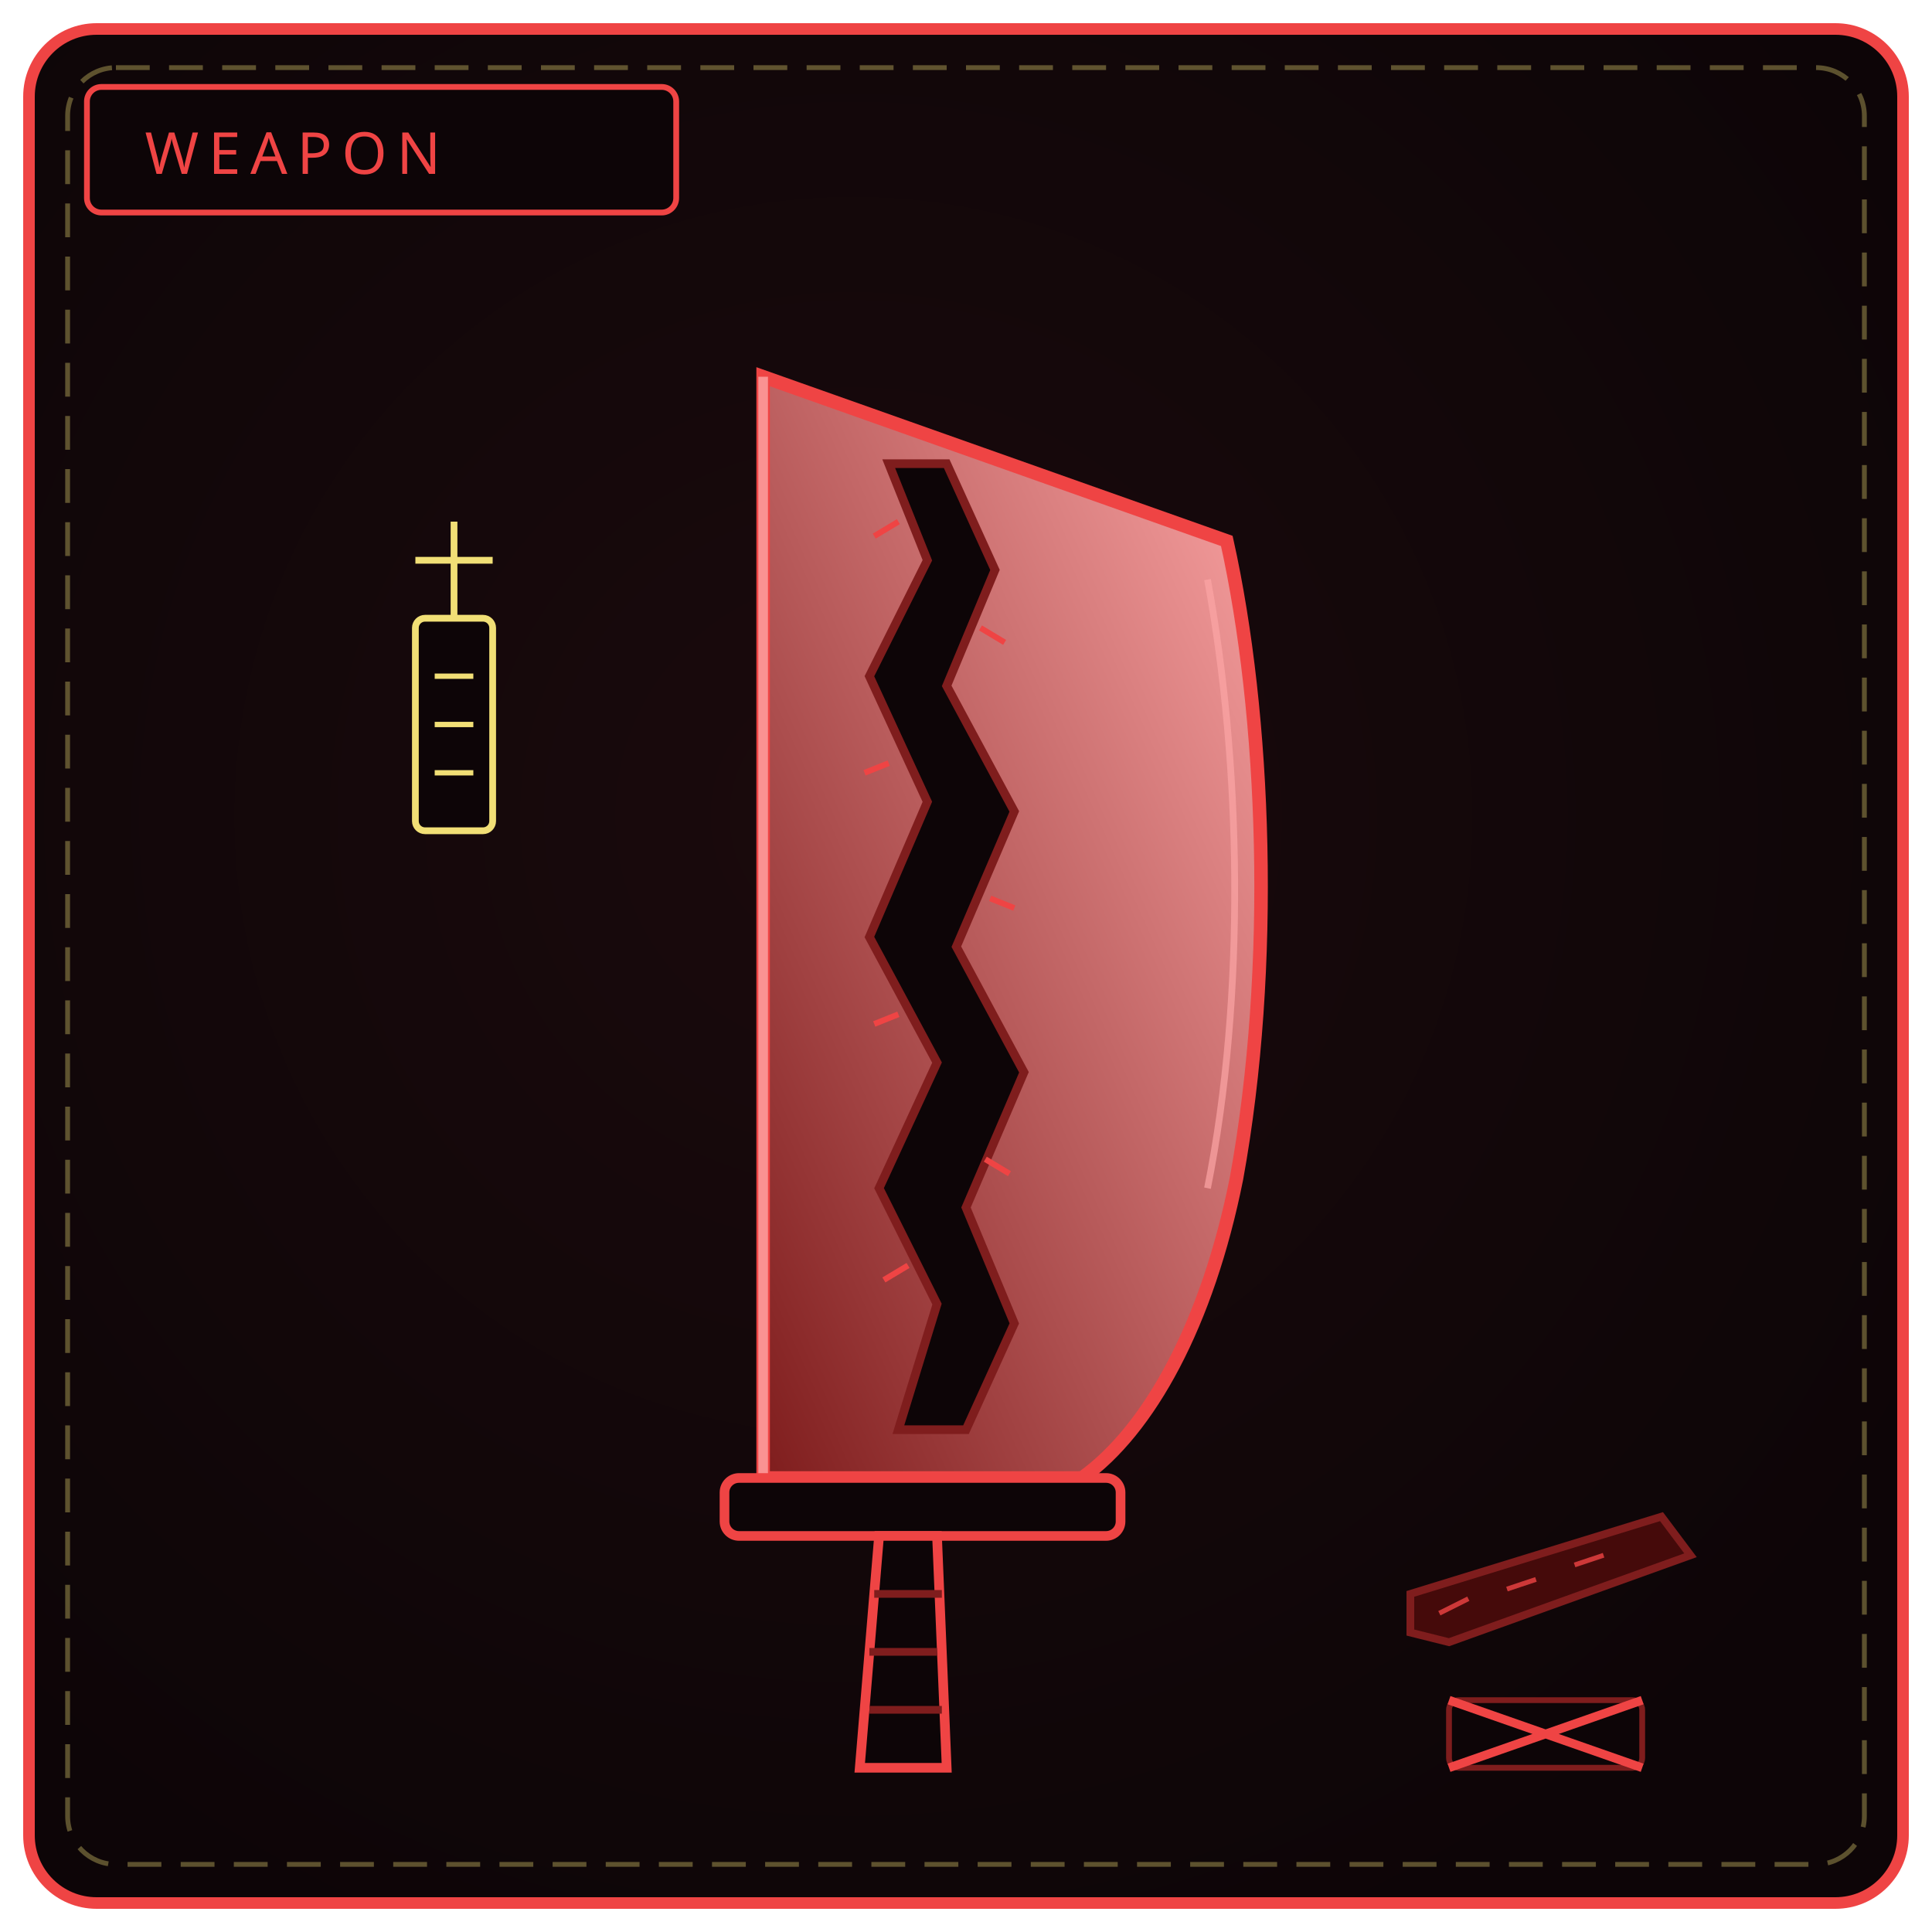
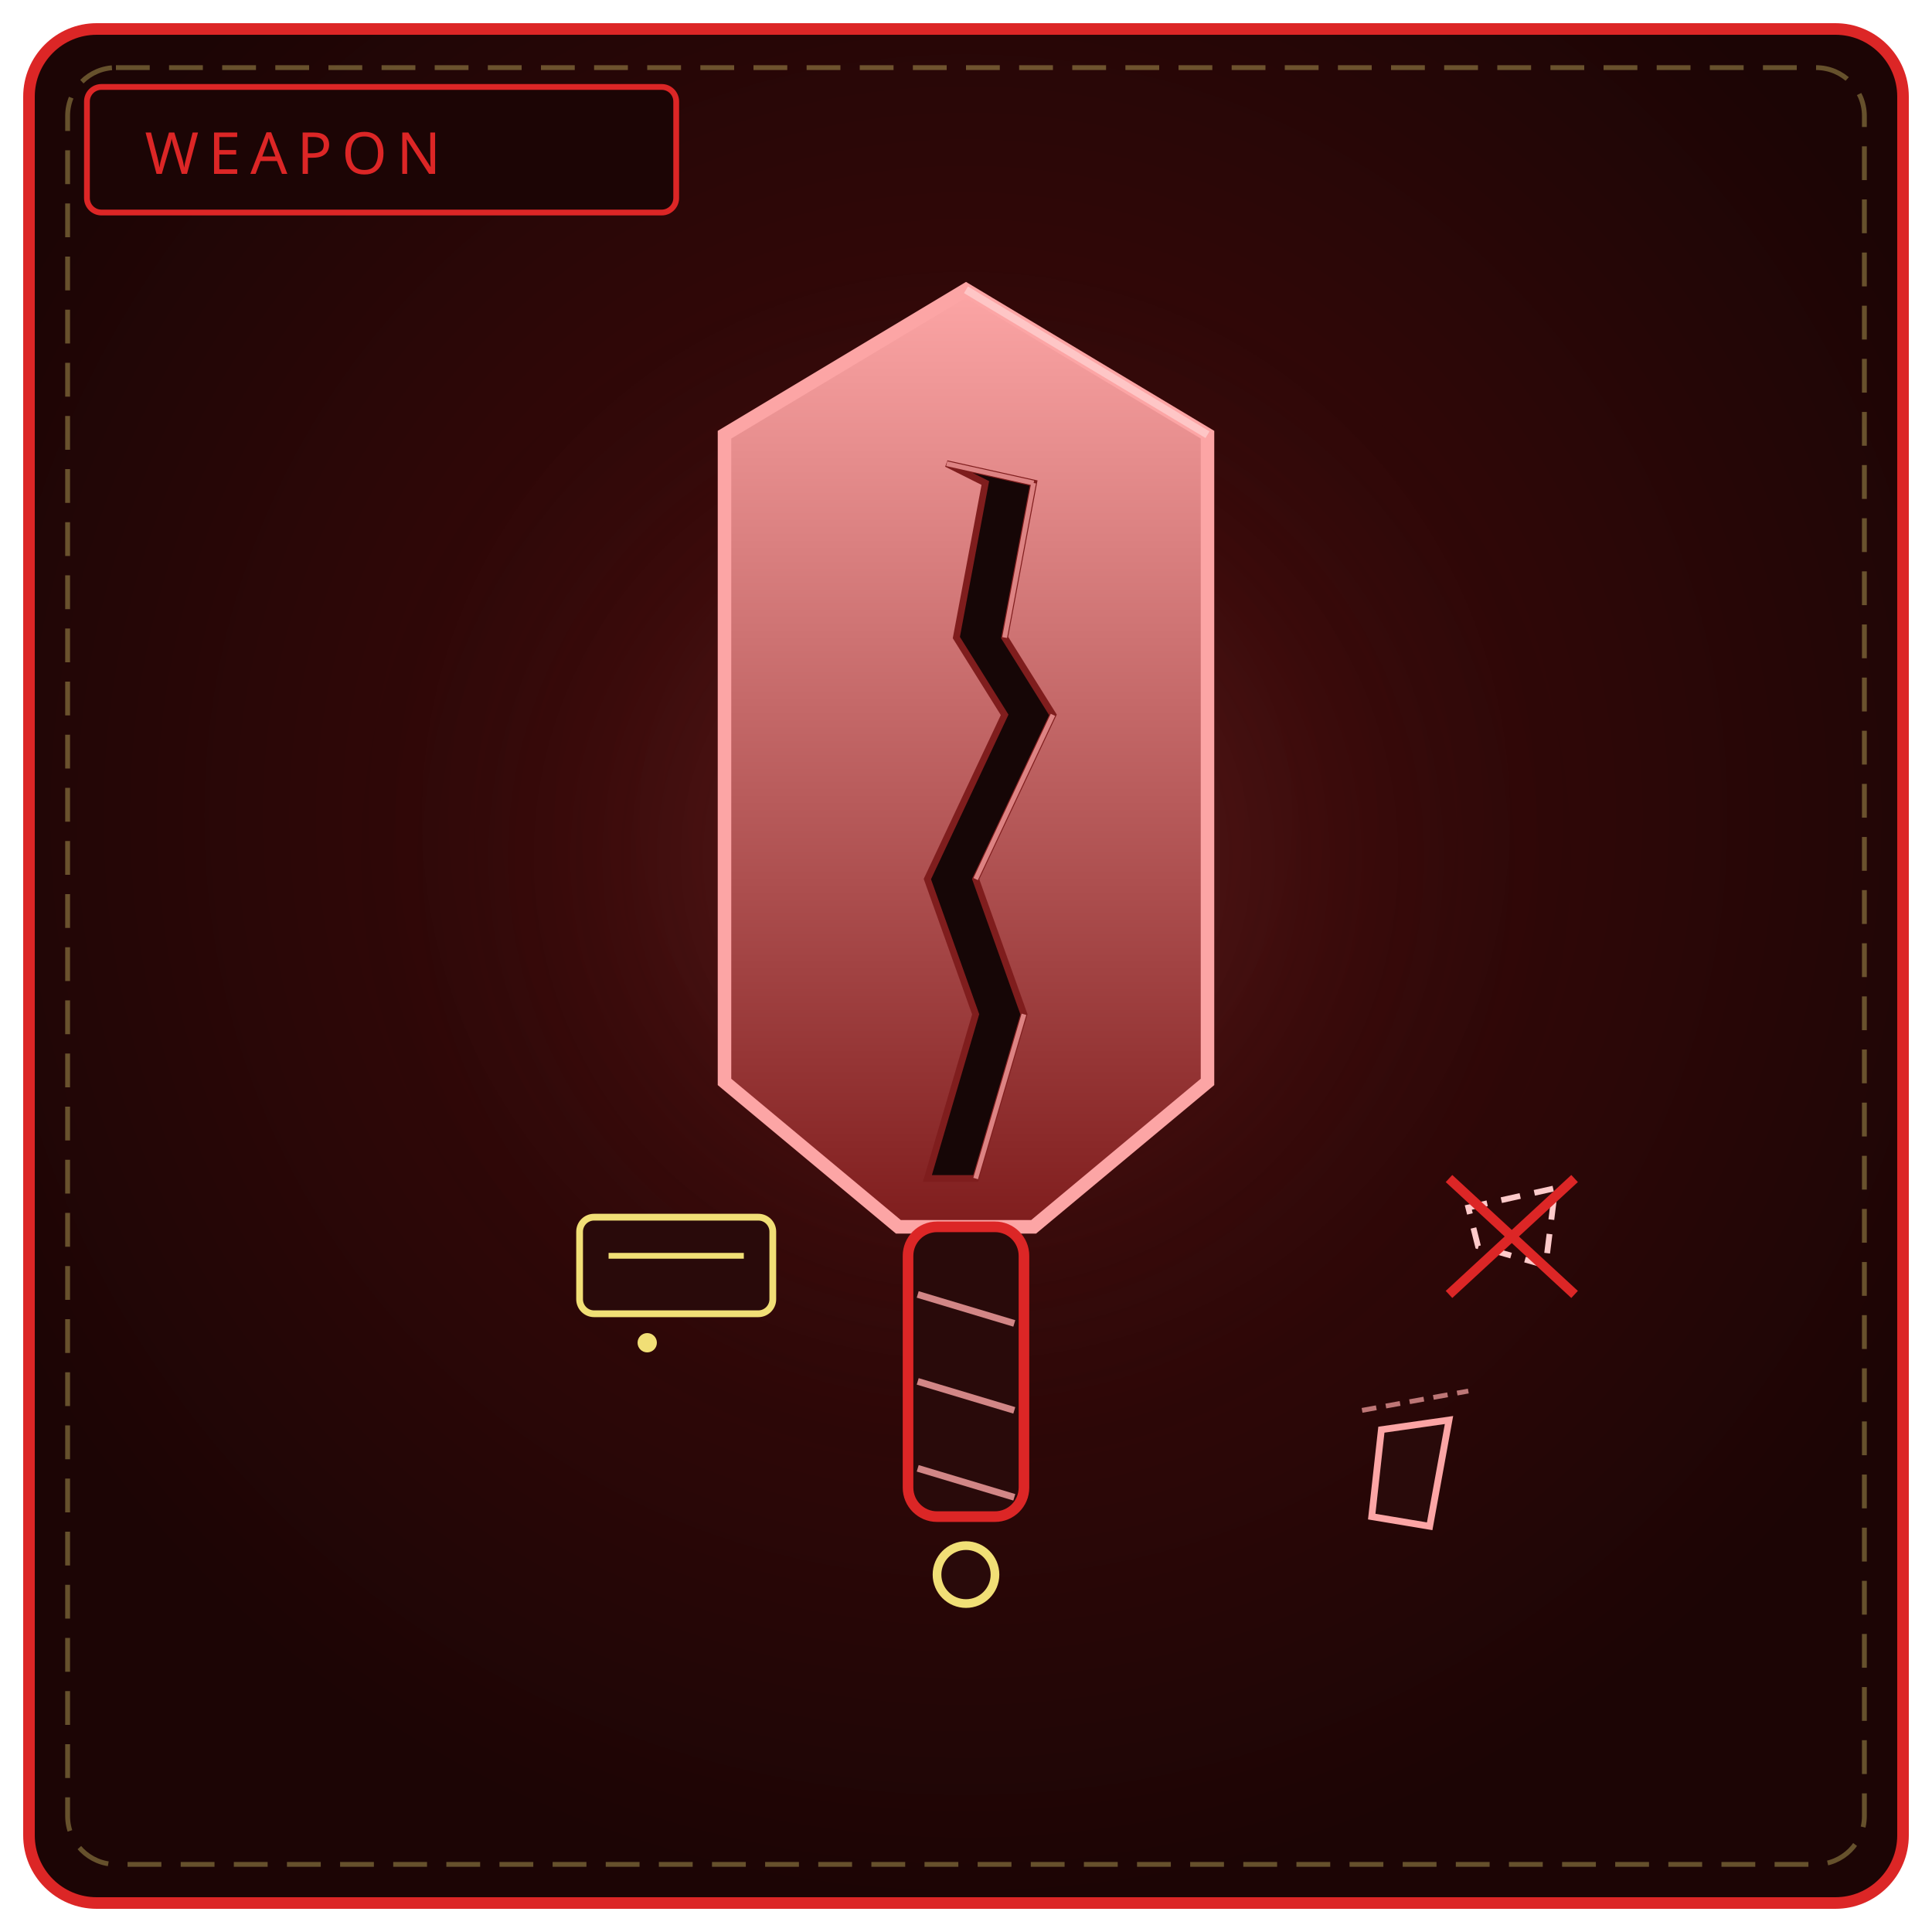
<svg xmlns="http://www.w3.org/2000/svg" viewBox="0 0 400 400" width="100%" height="100%" role="img" aria-label="THE TORN FANG">
  <defs>
-     <radialGradient id="bw426" cx="44%" cy="42%" r="66%">
-       <stop offset="0%" stop-color="#1a0a0d" />
-       <stop offset="100%" stop-color="#0d0507" />
+     <radialGradient id="bw426" cx="50%" cy="42%" r="58%">
+       <stop offset="0%" stop-color="#450a0a" />
+       <stop offset="100%" stop-color="#1c0505" />
    </radialGradient>
-     <linearGradient id="bl426" x1="0" y1="1" x2="1" y2="0">
-       <stop offset="0" stop-color="#7f1d1d" />
-       <stop offset="1" stop-color="#fca5a5" />
+     <radialGradient id="gw426" cx="50%" cy="46%" r="50%">
+       <stop offset="0%" stop-color="#f87171" stop-opacity=".22" />
+       <stop offset="100%" stop-color="#000" stop-opacity="0" />
+     </radialGradient>
+     <linearGradient id="gs426" x1="0" y1="0" x2="0" y2="1">
+       <stop offset="0" stop-color="#fca5a5" />
+       <stop offset="1" stop-color="#7f1d1d" />
    </linearGradient>
  </defs>
-   <rect x="6" y="6" width="388" height="388" rx="14" fill="url(#bw426)" stroke="#ef4444" stroke-width="2.4" />
+   <rect x="6" y="6" width="388" height="388" rx="14" fill="url(#bw426)" stroke="#dc2626" stroke-width="2.4" />
  <rect x="14" y="14" width="372" height="372" rx="10" fill="none" stroke="#f1df76" stroke-width="1" stroke-dasharray="7 4" opacity=".35" />
-   <rect x="18" y="18" width="122" height="26" rx="3" fill="#0d0507" stroke="#ef4444" stroke-width="1.2" />
-   <text x="30" y="36" fill="#ef4444" font-family="Impact, Arial Black, sans-serif" font-size="12" letter-spacing="2">WEAPON</text>
-   <path d="M158 78 L 254 112 C 262 148, 264 200, 256 244 C 250 274, 238 296, 224 306 L 158 306 Z" fill="url(#bl426)" stroke="#ef4444" stroke-width="2.8" />
-   <path d="M158 78 L 158 306" stroke="#fca5a5" stroke-width="2" opacity=".8" />
-   <path d="M250 120 C 257 158, 258 206, 250 246" fill="none" stroke="#fca5a5" stroke-width="1.4" opacity=".7" />
-   <path d="M196 96 L 206 118 L 196 142 L 210 168 L 198 196 L 212 222 L 200 250 L 210 274 L 200 296 L 186 296 L 194 270 L 182 246 L 194 220 L 180 194 L 192 166 L 180 140 L 192 116 L 184 96 Z" fill="#0d0507" stroke="#7f1d1d" stroke-width="1.8" />
-   <path d="M186 108 l -5 3 M203 130 l 5 3 M184 158 l -5 2 M205 186 l 5 2 M186 210 l -5 2 M204 240 l 5 3 M188 262 l -5 3" stroke="#ef4444" stroke-width="1.2" />
-   <path d="M292 330 L 344 314 L 350 322 L 300 340 L 292 338 Z" fill="#450a0a" stroke="#7f1d1d" stroke-width="1.6" />
-   <path d="M298 334 l 6 -3 M312 329 l 6 -2 M326 324 l 6 -2" stroke="#ef4444" stroke-width="1" opacity=".8" />
-   <rect x="300" y="352" width="40" height="14" rx="2" fill="#0d0507" stroke="#7f1d1d" stroke-width="1.2" />
-   <path d="M300 352 L 340 366 M340 352 L 300 366" stroke="#ef4444" stroke-width="1.8" />
-   <rect x="86" y="128" width="16" height="44" rx="2" fill="#0d0507" stroke="#f1df76" stroke-width="1.4" />
-   <path d="M94 128 V 108 M86 116 h16" stroke="#f1df76" stroke-width="1.4" />
-   <path d="M90 140 h8 M90 150 h8 M90 160 h8" stroke="#f1df76" stroke-width="1.1" />
-   <rect x="150" y="306" width="82" height="12" rx="3" fill="#0d0507" stroke="#ef4444" stroke-width="2" />
-   <path d="M182 318 L 178 366 L 196 366 L 194 318 Z" fill="#0d0507" stroke="#ef4444" stroke-width="2" />
-   <path d="M181 330 h14 M180 342 h14 M180 354 h15" stroke="#7f1d1d" stroke-width="1.6" />
+   <circle cx="200" cy="188" r="132" fill="url(#gw426)" />
+   <rect x="18" y="18" width="122" height="26" rx="3" fill="#1c0505" stroke="#dc2626" stroke-width="1.2" />
+   <text x="30" y="36" fill="#dc2626" font-family="Impact, Arial Black, sans-serif" font-size="12" letter-spacing="2">WEAPON</text>
+   <path d="M200 60 L 250 90 L 250 224 L 214 254 L 186 254 L 150 224 L 150 90 Z" fill="url(#gs426)" stroke="#fca5a5" stroke-width="2.8" />
+   <path d="M200 60 L 250 90" stroke="#fecaca" stroke-width="1.6" opacity=".9" />
+   <path d="M196 96 L 214 100 L 208 132 L 218 148 L 202 182 L 212 210 L 202 244 L 192 244 L 202 210 L 192 182 L 208 148 L 198 132 L 204 100 Z" fill="#160606" stroke="#7f1d1d" stroke-width="1.4" />
+   <path d="M196 96 l 18 4 M214 100 l -6 32 M218 148 l -16 34 M212 210 l -10 34" stroke="#fca5a5" stroke-width="1" opacity=".75" />
+   <path d="M286 296 L 300 294 L 296 316 L 284 314 Z" fill="#290a0a" stroke="#fca5a5" stroke-width="1.4" />
+   <path d="M282 292 L 304 288" stroke="#fca5a5" stroke-width="1" stroke-dasharray="3 2" opacity=".7" />
+   <path d="M304 250 L 322 246 L 320 262 L 306 258 Z" fill="none" stroke="#fecaca" stroke-width="1.2" stroke-dasharray="4 3" />
+   <path d="M300 244 L 326 268 M326 244 L 300 268" stroke="#dc2626" stroke-width="2" />
+   <rect x="120" y="252" width="40" height="20" rx="3" fill="#290a0a" stroke="#f1df76" stroke-width="1.4" />
+   <path d="M126 260 h28" stroke="#f1df76" stroke-width="1.2" />
+   <circle cx="134" cy="278" r="2" fill="#f1df76" />
+   <rect x="188" y="254" width="24" height="60" rx="6" fill="#290a0a" stroke="#dc2626" stroke-width="2.2" />
+   <path d="M190 268 L 210 274 M190 286 L 210 292 M190 304 L 210 310" stroke="#fca5a5" stroke-width="1.4" opacity=".8" />
+   <circle cx="200" cy="326" r="6" fill="#290a0a" stroke="#f1df76" stroke-width="1.8" />
</svg>
